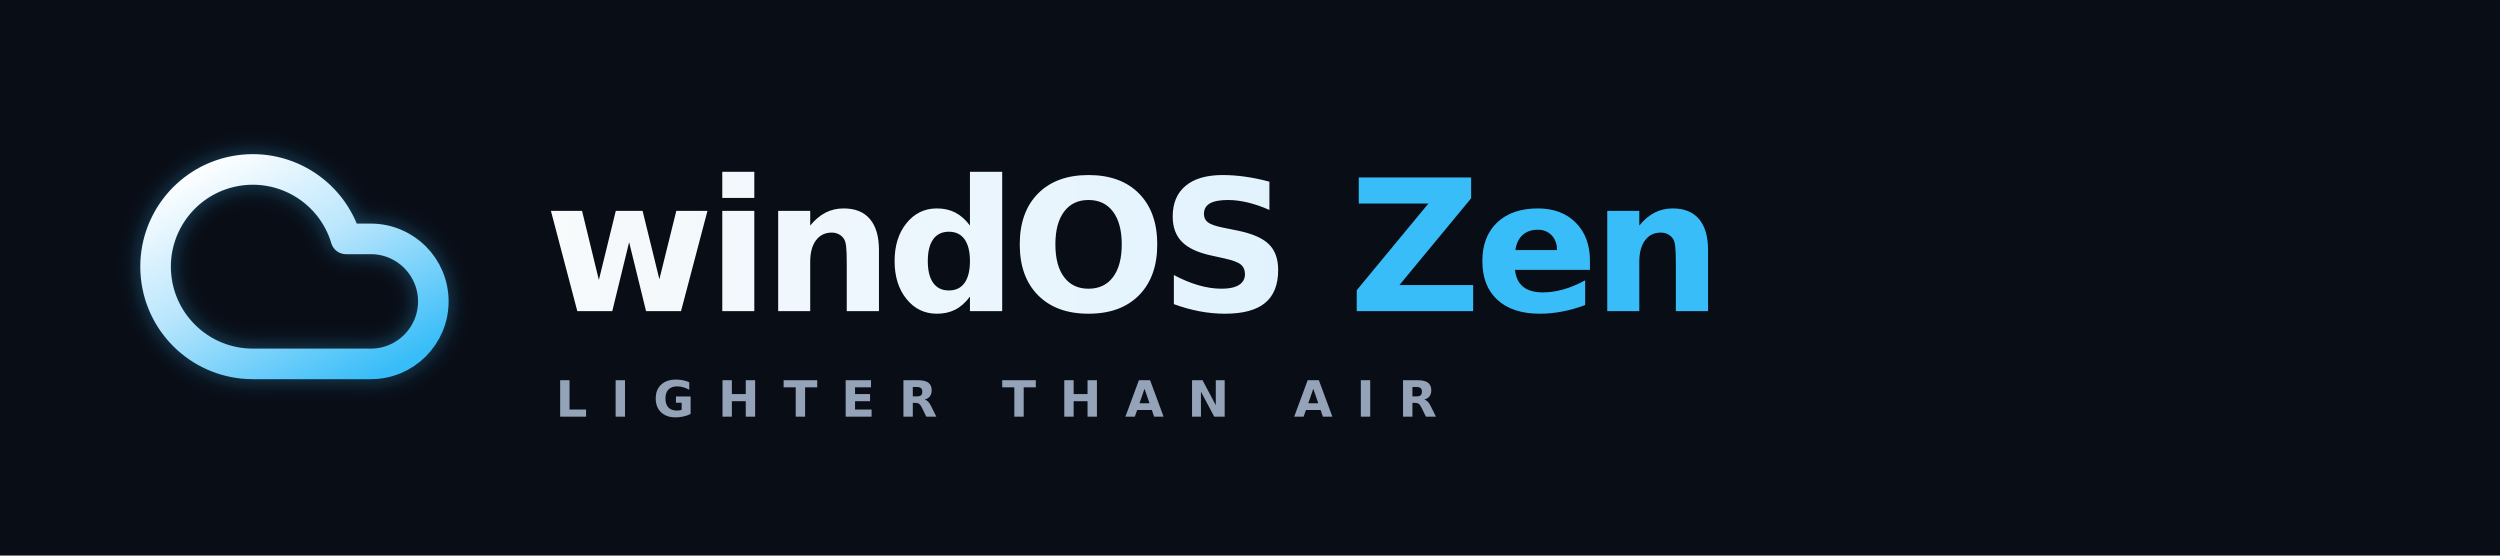
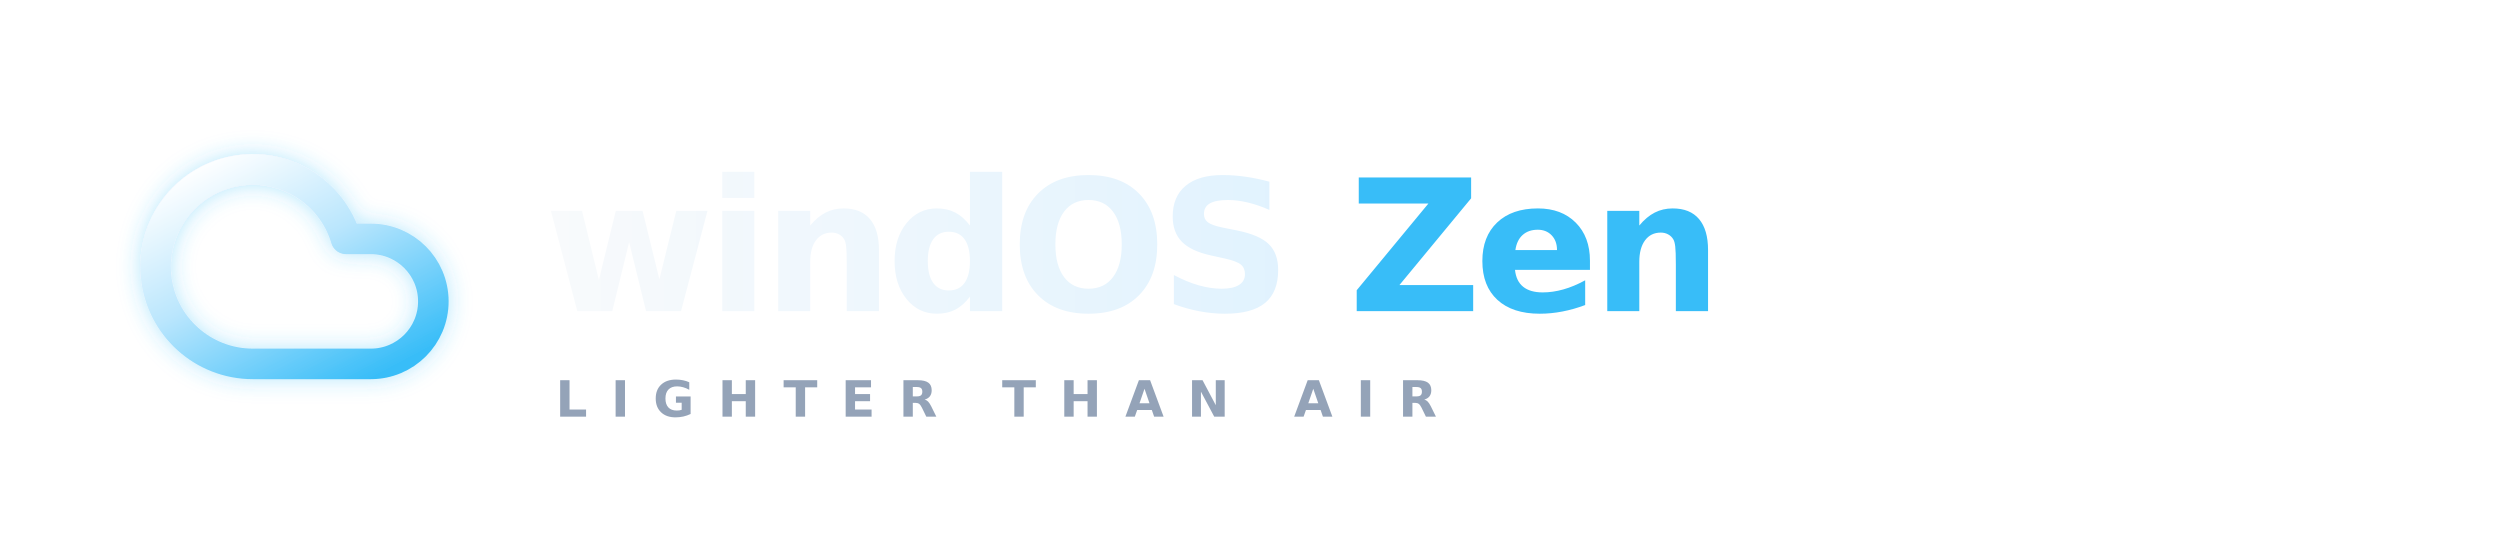
<svg xmlns="http://www.w3.org/2000/svg" width="900" height="200" viewBox="0 0 900 200">
  <defs>
    <linearGradient id="mStroke" x1="0.12" y1="0" x2="0.88" y2="1">
      <stop offset="0" stop-color="#ffffff" />
      <stop offset="0.45" stop-color="#bae6fd" />
      <stop offset="1" stop-color="#38bdf8" />
    </linearGradient>
    <linearGradient id="word" x1="0" y1="0" x2="1" y2="0">
      <stop offset="0" stop-color="#f8fafc" />
      <stop offset="0.66" stop-color="#e0f2fe" />
      <stop offset="1" stop-color="#38bdf8" />
    </linearGradient>
    <filter id="glow" x="-150%" y="-150%" width="400%" height="400%">
      <feGaussianBlur in="SourceAlpha" stdDeviation="0.8" result="b" />
      <feFlood flood-color="#38bdf8" flood-opacity="0.35" />
      <feComposite in2="b" operator="in" result="g" />
      <feMerge>
        <feMergeNode in="g" />
        <feMergeNode in="SourceGraphic" />
      </feMerge>
    </filter>
  </defs>
-   <rect width="900" height="200" fill="#090d16" />
  <g transform="translate(46 36) scale(5)" filter="url(#glow)">
    <path d="M17.5 19H9a7 7 0 1 1 6.71-9h1.79a4.5 4.5 0 1 1 0 9Z" fill="none" stroke="url(#mStroke)" stroke-width="2.2" stroke-linejoin="round" stroke-linecap="round" />
  </g>
  <text x="196" y="112" fill="url(#word)" font-family="Plus Jakarta Sans, DejaVu Sans, sans-serif" font-weight="800" font-size="66" letter-spacing="-2.5">windOS <tspan fill="#38bdf8">Zen</tspan>
  </text>
  <text x="200" y="150" fill="#94a3b8" font-family="Plus Jakarta Sans, DejaVu Sans, sans-serif" font-weight="600" font-size="18" letter-spacing="8.5">LIGHTER THAN AIR</text>
</svg>
